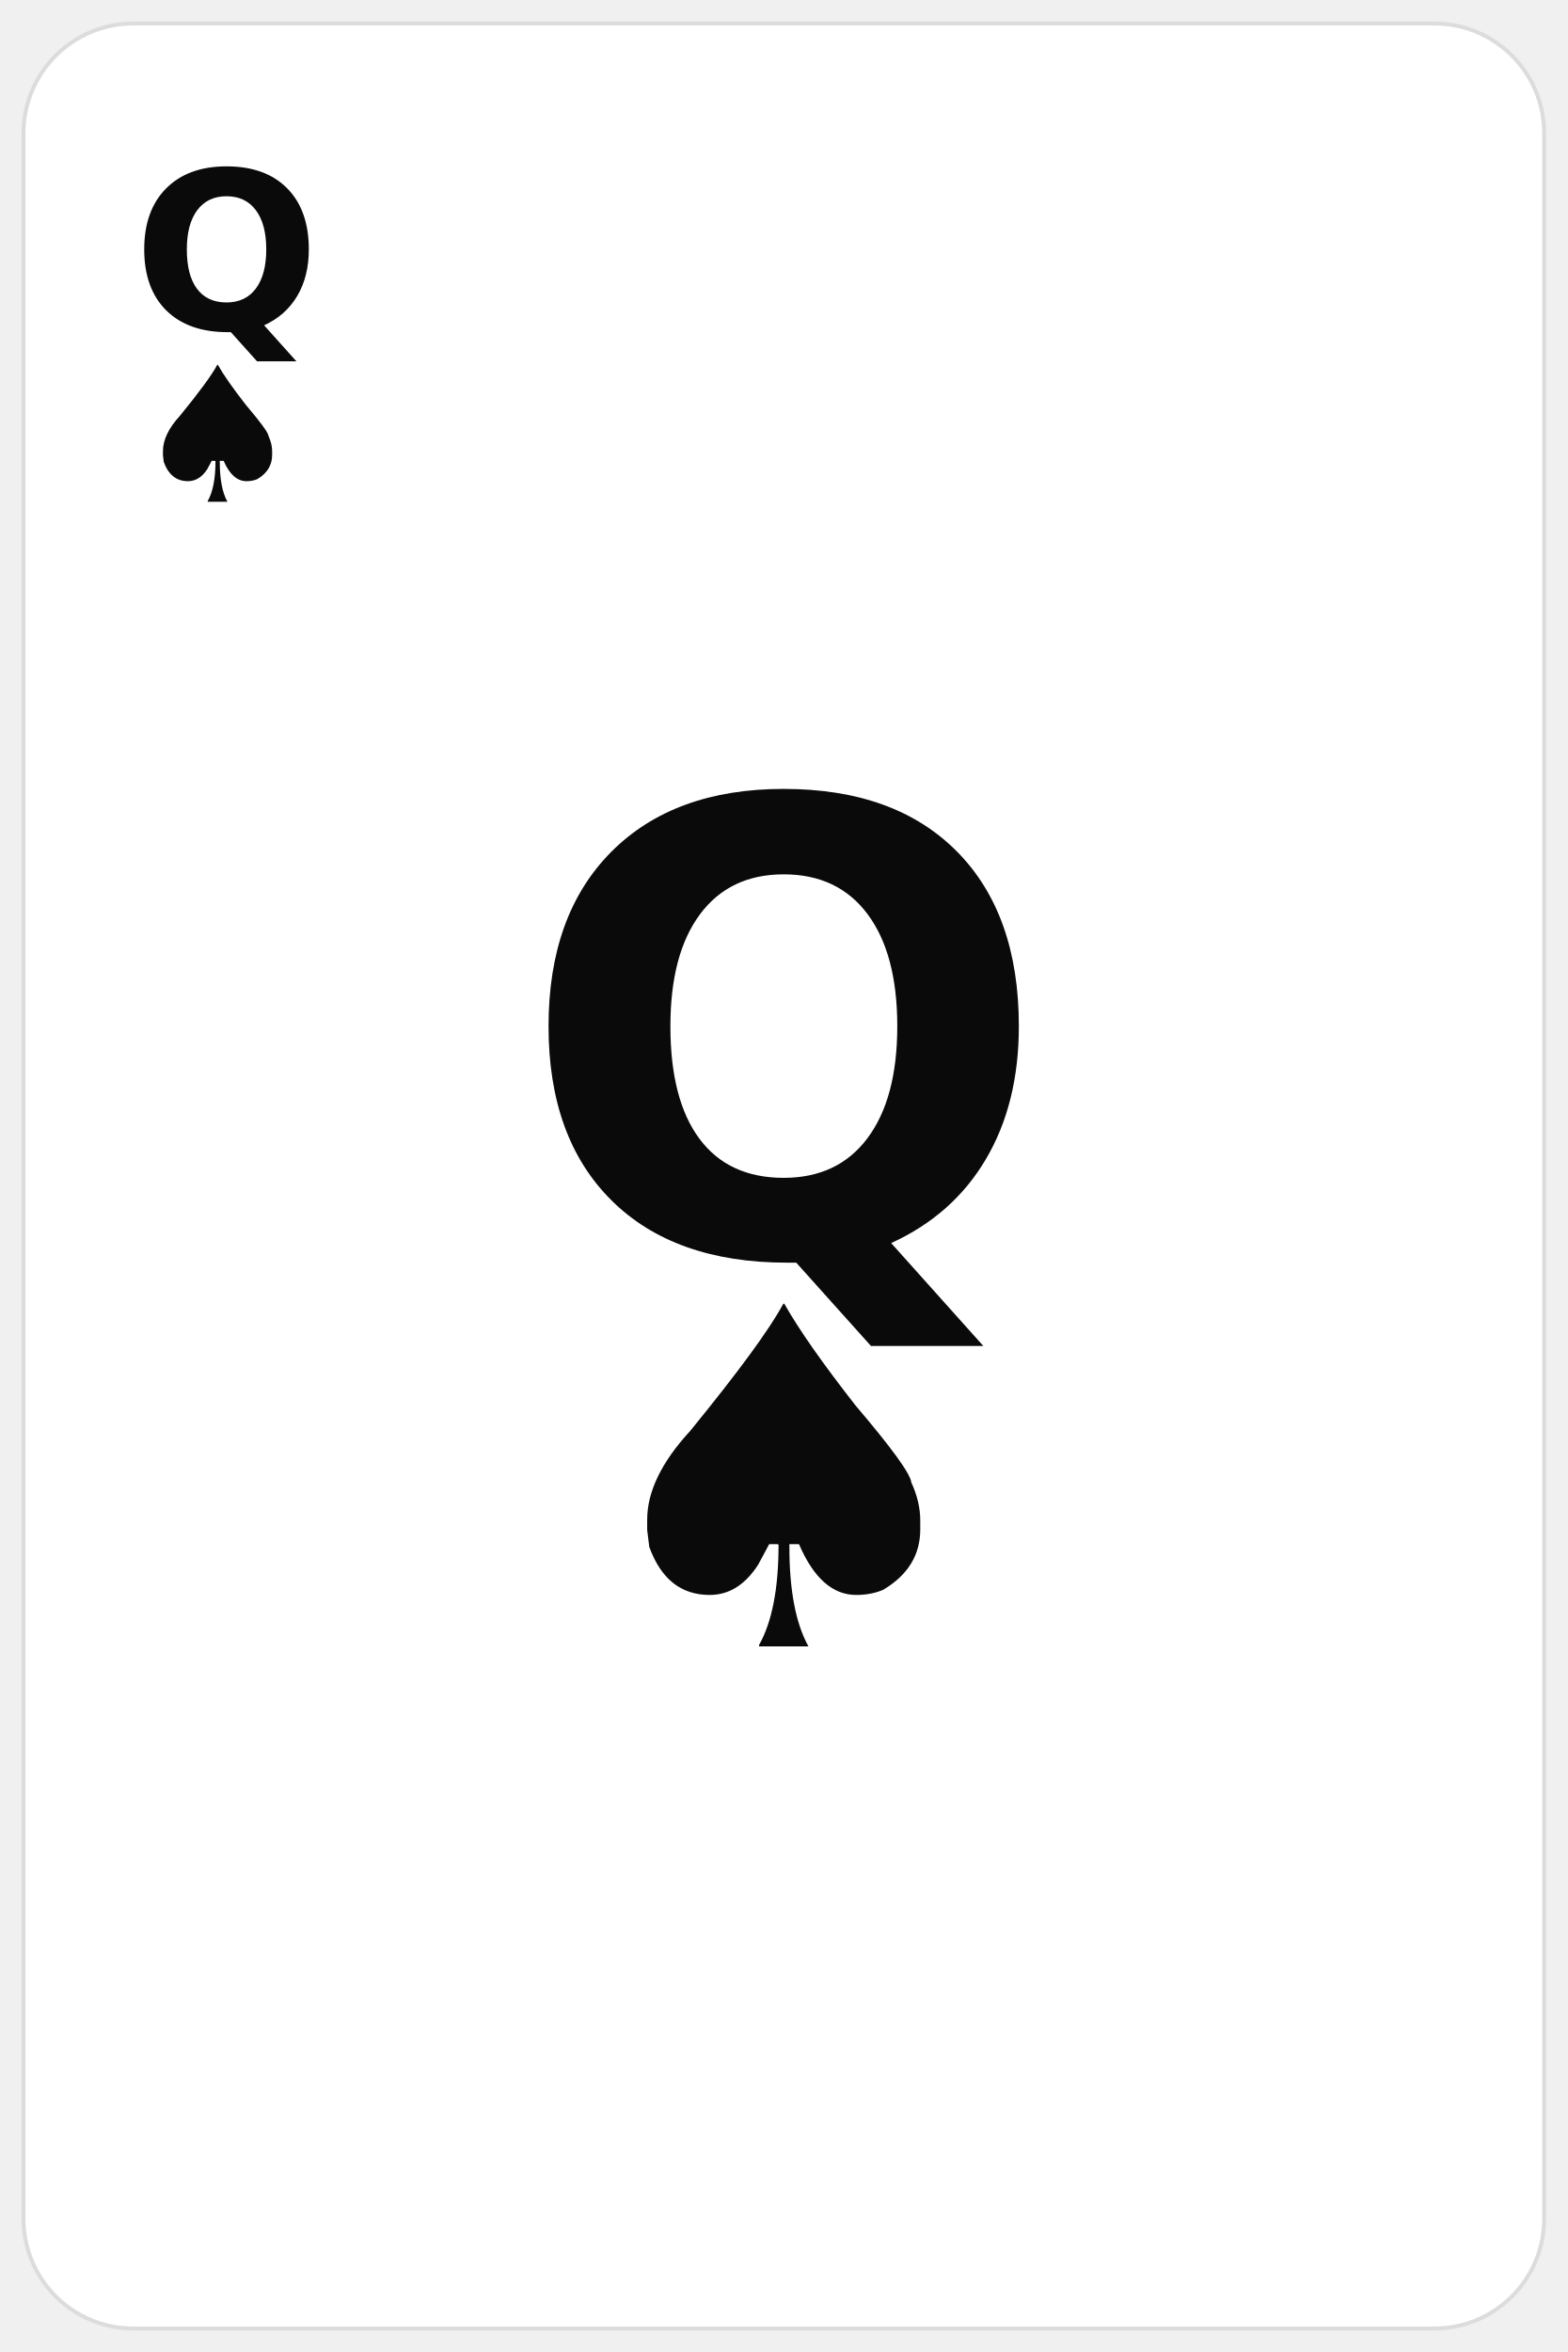
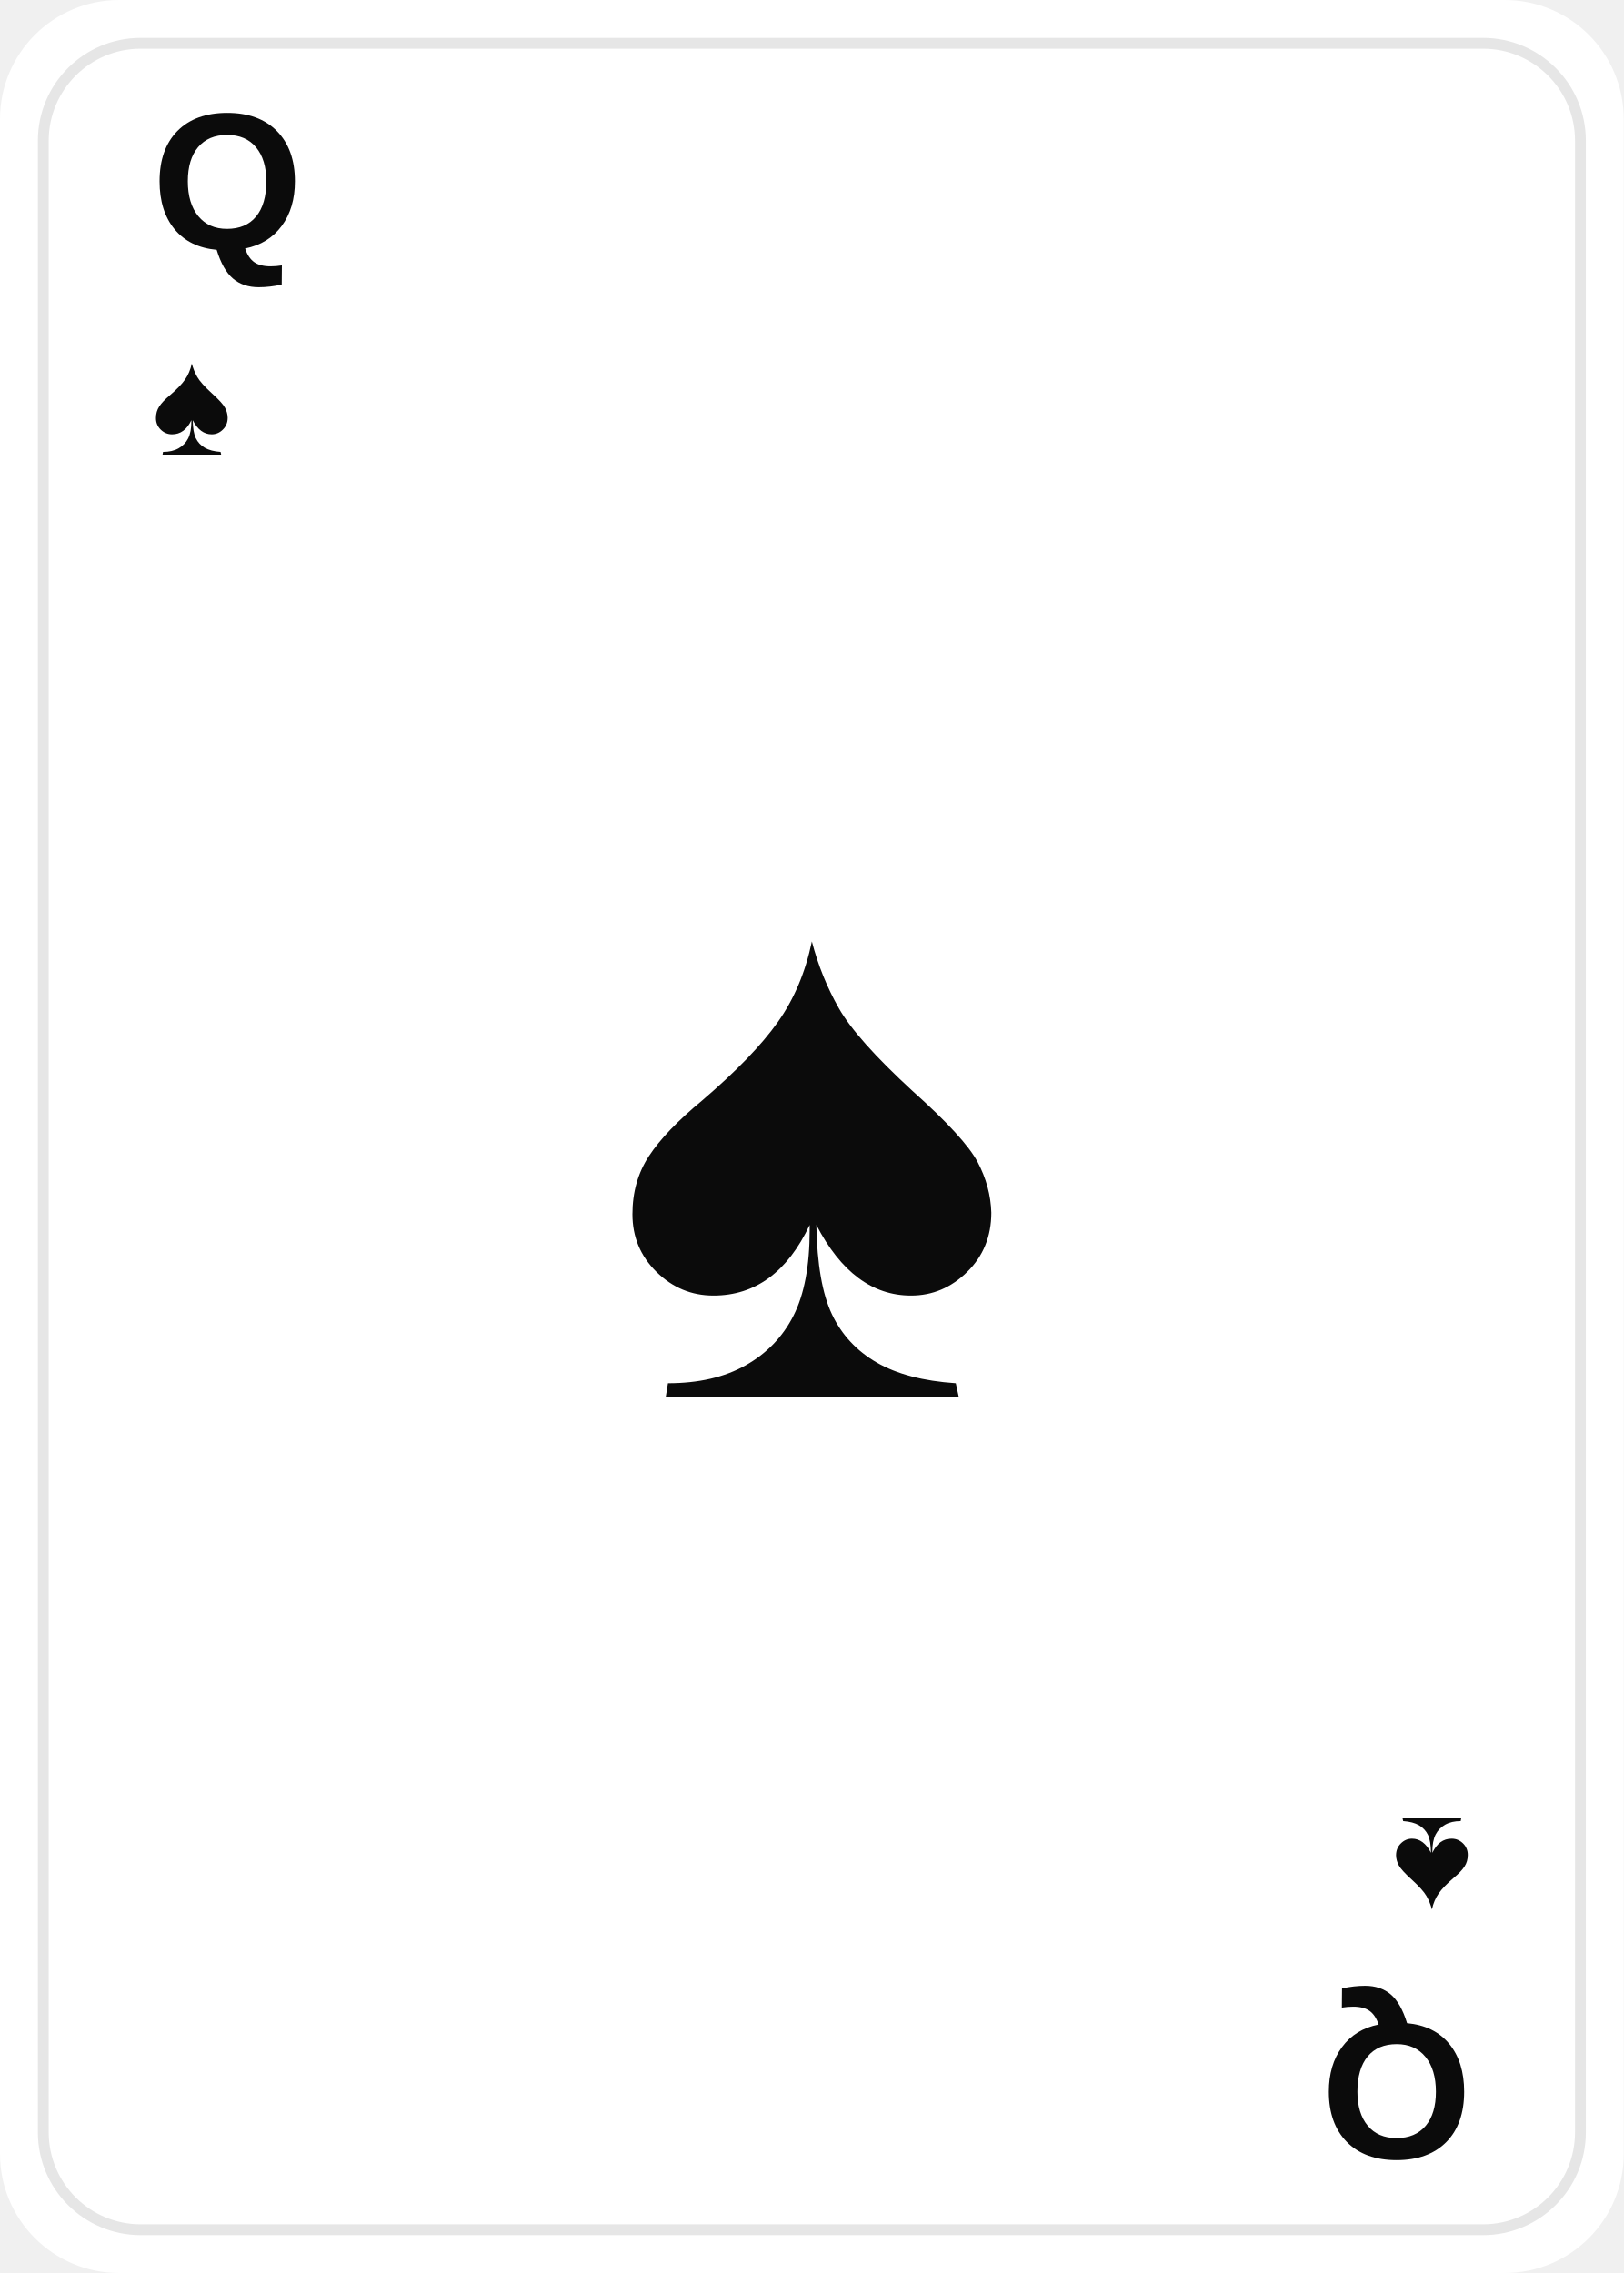
- <svg xmlns="http://www.w3.org/2000/svg" width="400" height="600" viewBox="0 0 400 600">
-   <rect x="6" y="6" width="388" height="588" rx="28" ry="28" fill="#ffffff" stroke="#dcdcdc" />
-   <text x="34" y="84" font-family="DejaVu Sans" font-weight="800" fill="#0a0a0a" font-size="56">Q</text>
-   <text x="34" y="128" font-family="DejaVu Sans" font-weight="700" fill="#0a0a0a" font-size="48">♠</text>
-   <text x="200" y="320" font-family="DejaVu Sans" font-weight="900" fill="#0a0a0a" font-size="160" text-anchor="middle">Q</text>
-   <text x="200" y="420" font-family="DejaVu Sans" font-weight="900" fill="#0a0a0a" font-size="120" text-anchor="middle">♠</text>
+ <svg xmlns="http://www.w3.org/2000/svg" width="300" height="420" viewBox="0 0 300 420" xml:lang="en">
+   <rect width="300" height="420" rx="22" fill="#ffffff" />
+   <rect x="8" y="8" width="284" height="404" rx="18" fill="none" stroke="#e6e6e6" stroke-width="2" />
+   <text x="28" y="46" font-family="Arial, Helvetica, sans-serif" font-size="36" font-weight="700" fill="#0b0b0b">
+     Q
+   </text>
+   <text x="28" y="84" font-family="Arial, Helvetica, sans-serif" font-size="28" fill="#0b0b0b">
+     ♠
+   </text>
+   <text x="50%" y="52%" font-family="Arial, Helvetica, sans-serif" font-size="140" font-weight="700" fill="#0b0b0b" text-anchor="middle" dominant-baseline="middle">♠</text>
+   <g transform="translate(300,420) rotate(180)">
+     <text x="28" y="46" font-family="Arial, Helvetica, sans-serif" font-size="36" font-weight="700" fill="#0b0b0b">
+       Q
+     </text>
+     <text x="28" y="84" font-family="Arial, Helvetica, sans-serif" font-size="28" fill="#0b0b0b">
+       ♠
+     </text>
+   </g>
</svg>
